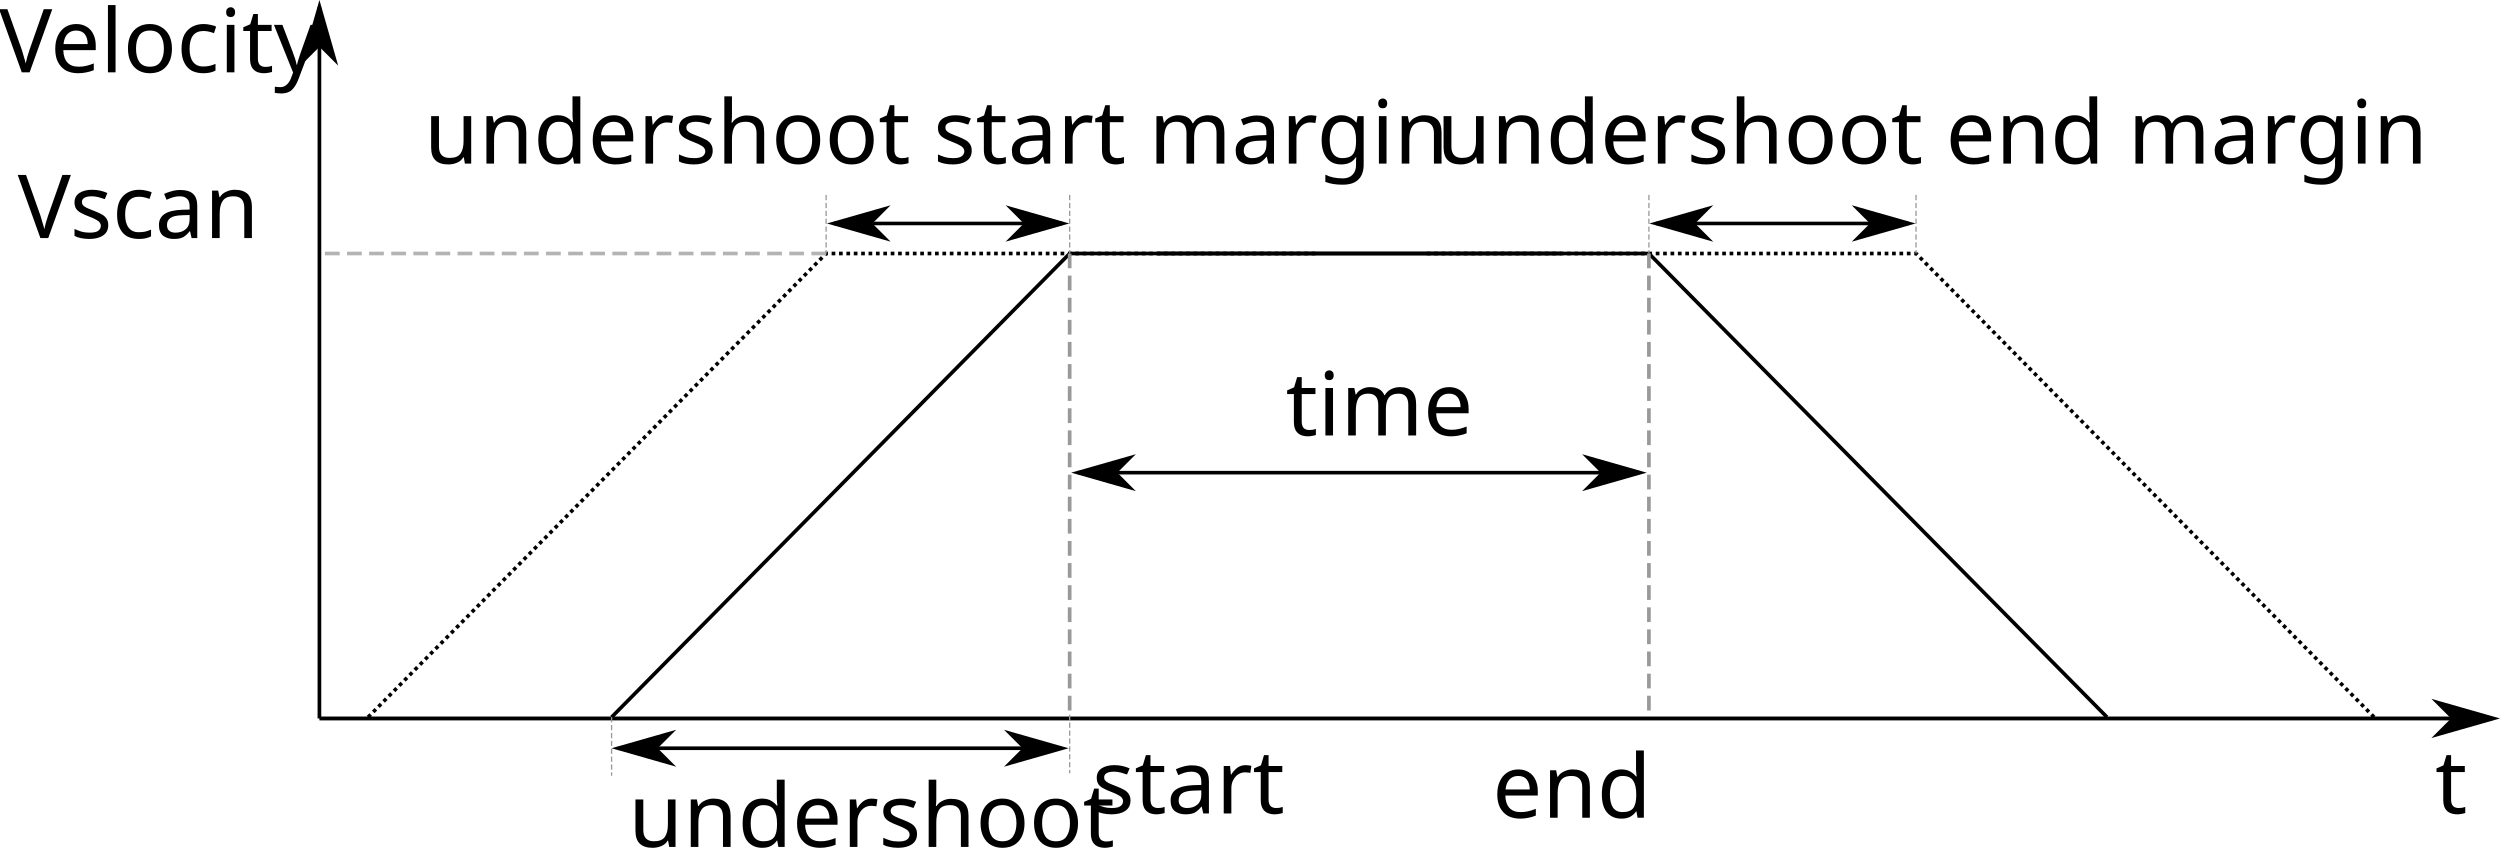
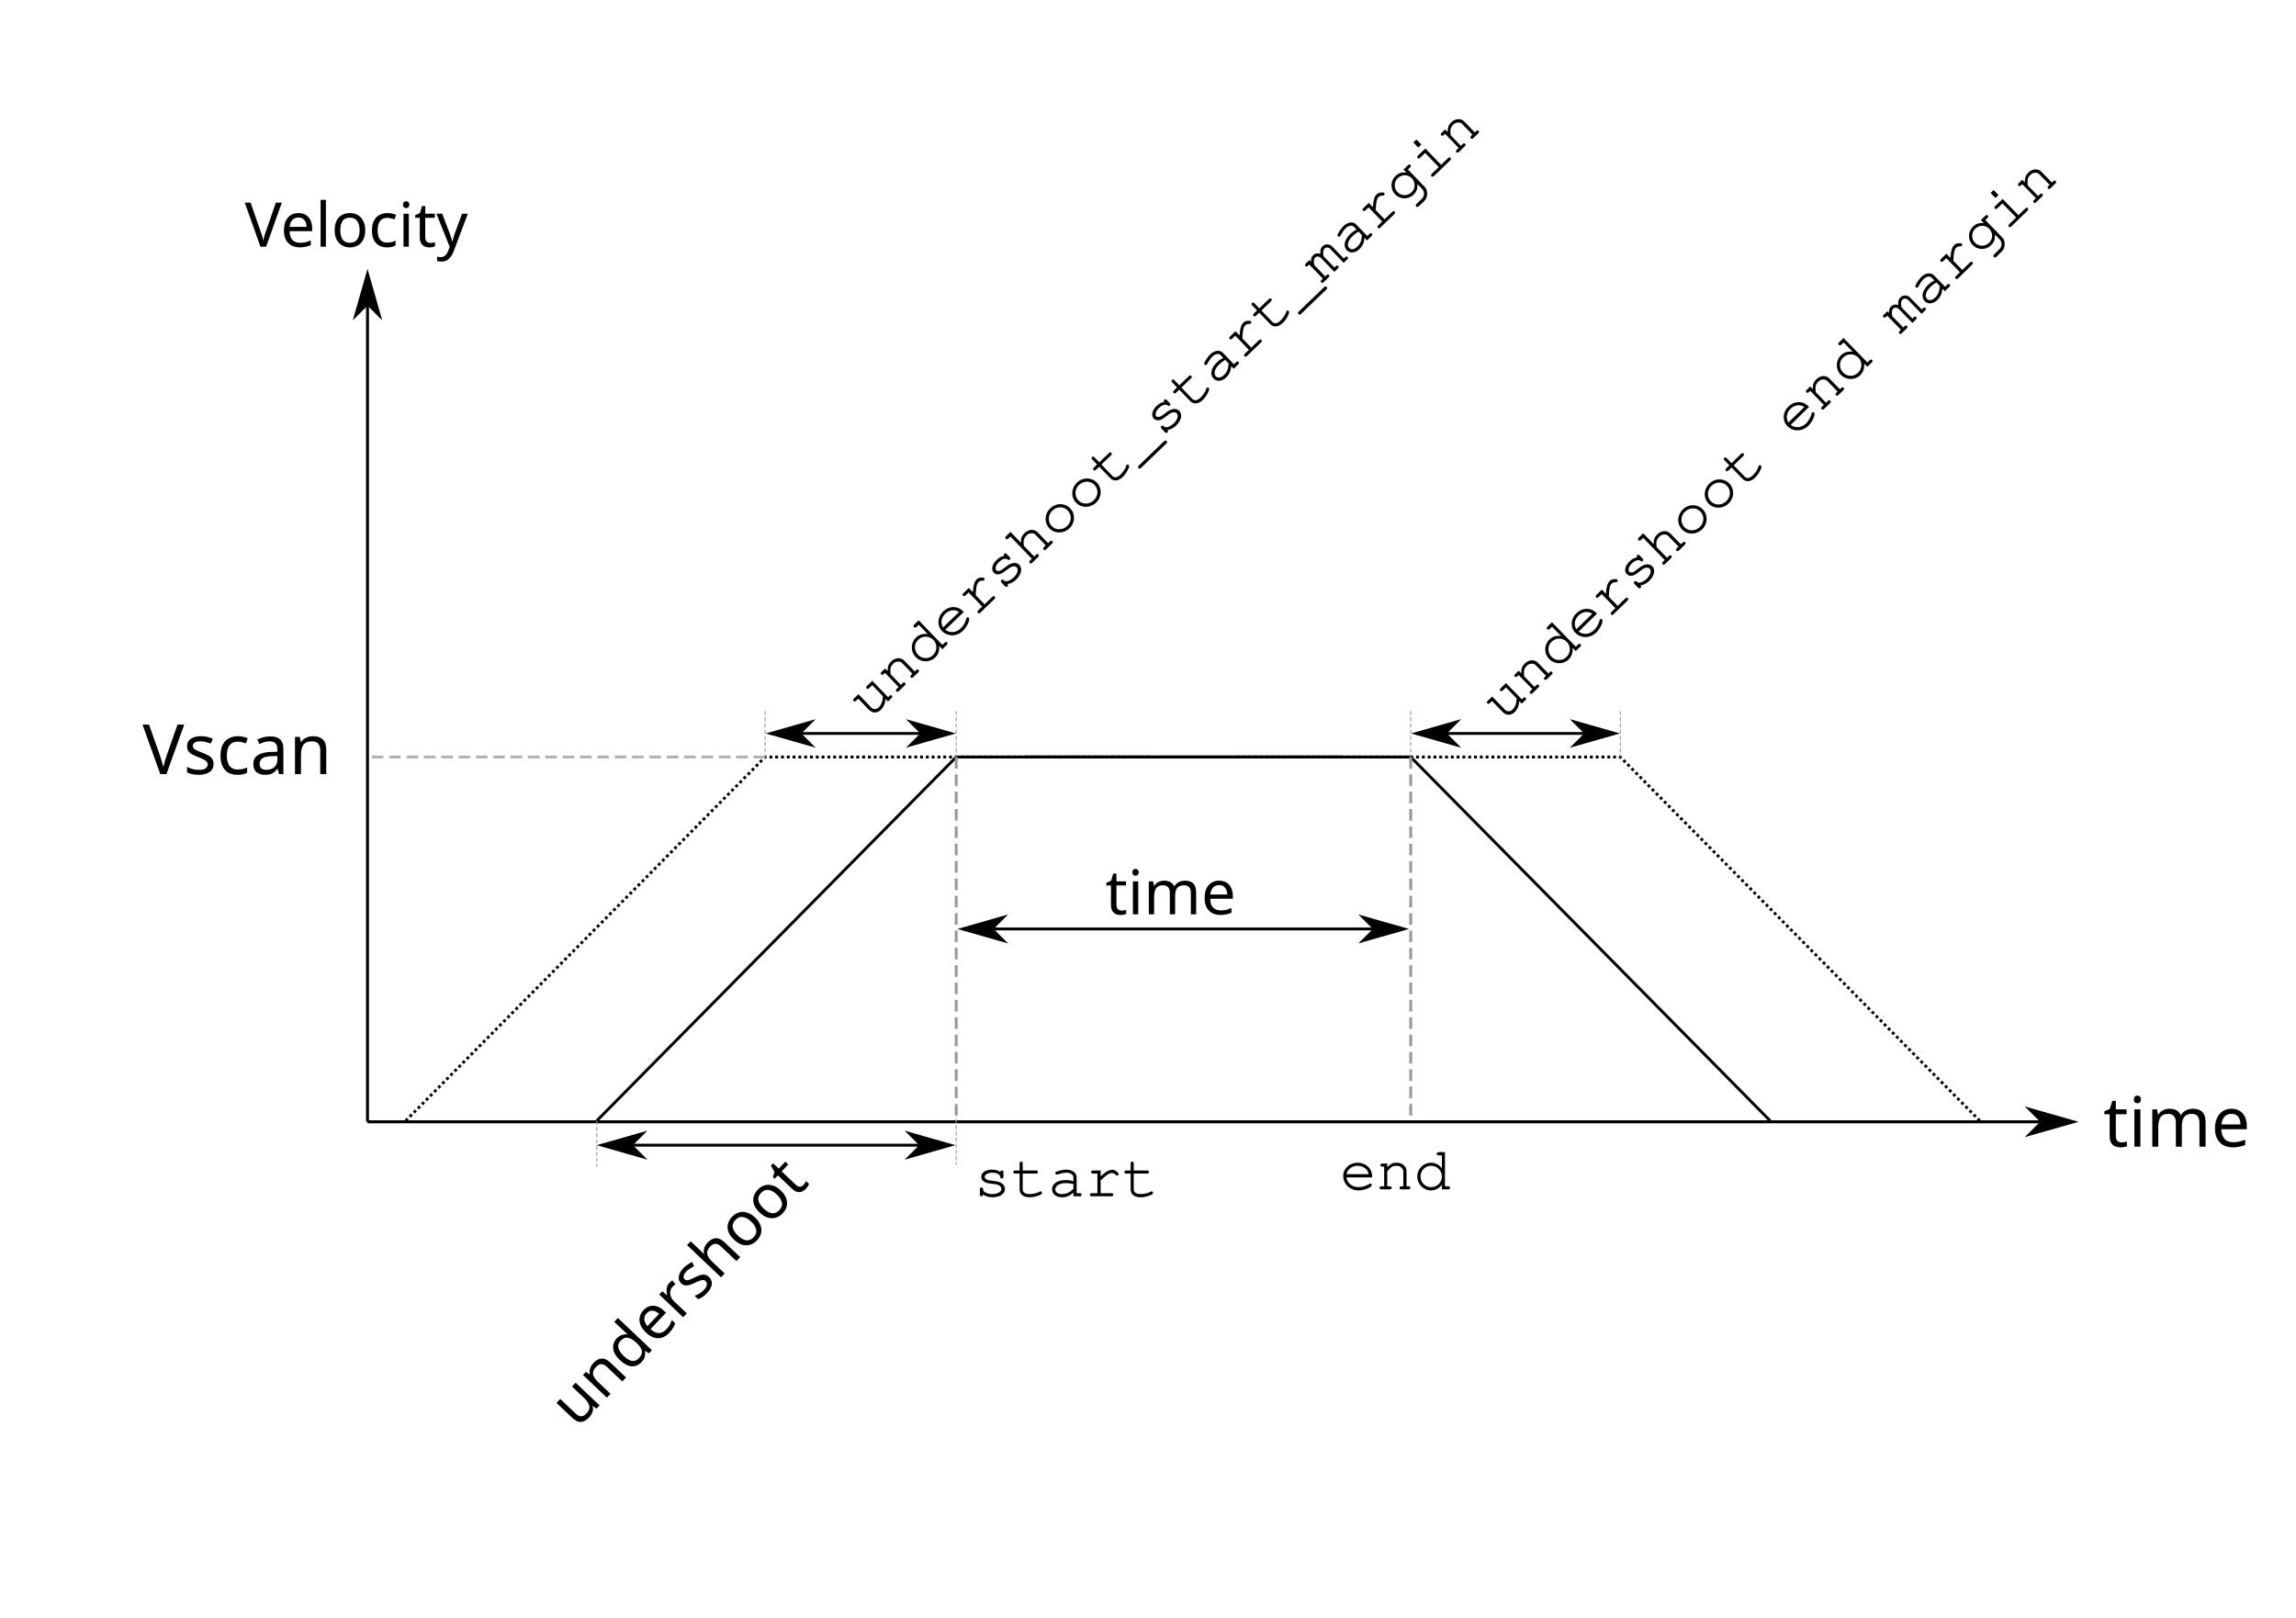
- <svg xmlns="http://www.w3.org/2000/svg" width="179.42mm" height="60.864mm" viewBox="0 0 179.42 60.864" version="1.1" id="svg8">
+ <svg xmlns="http://www.w3.org/2000/svg" width="210mm" height="148mm" viewBox="0 0 210 148" version="1.1" id="svg8">
  <defs id="defs2">
    <marker style="overflow:visible" id="marker4439" refX="0" refY="0" orient="auto">
      <path transform="matrix(-0.8,0,0,-0.8,-10,0)" style="fill:#000000;fill-opacity:1;fill-rule:evenodd;stroke:#000000;stroke-width:1pt;stroke-opacity:1" d="M 0,0 5,-5 -12.5,0 5,5 Z" id="path4437" />
    </marker>
    <marker style="overflow:visible" id="marker4351" refX="0" refY="0" orient="auto">
      <path transform="matrix(0.8,0,0,0.8,10,0)" style="fill:#000000;fill-opacity:1;fill-rule:evenodd;stroke:#000000;stroke-width:1pt;stroke-opacity:1" d="M 0,0 5,-5 -12.5,0 5,5 Z" id="path4349" />
    </marker>
    <marker orient="auto" refY="0" refX="0" id="marker3010" style="overflow:visible">
      <path id="path3008" d="M 0,0 5,-5 -12.5,0 5,5 Z" style="fill:#000000;fill-opacity:1;fill-rule:evenodd;stroke:#000000;stroke-width:1pt;stroke-opacity:1" transform="matrix(-0.8,0,0,-0.8,-10,0)" />
    </marker>
    <marker orient="auto" refY="0" refX="0" id="marker2934" style="overflow:visible">
      <path id="path2932" d="M 0,0 5,-5 -12.5,0 5,5 Z" style="fill:#000000;fill-opacity:1;fill-rule:evenodd;stroke:#000000;stroke-width:1pt;stroke-opacity:1" transform="matrix(0.8,0,0,0.8,10,0)" />
    </marker>
    <marker style="overflow:visible" id="marker2342" refX="0" refY="0" orient="auto">
      <path transform="matrix(-0.8,0,0,-0.8,-10,0)" style="fill:#000000;fill-opacity:1;fill-rule:evenodd;stroke:#000000;stroke-width:1pt;stroke-opacity:1" d="M 0,0 5,-5 -12.5,0 5,5 Z" id="path2340" />
    </marker>
    <marker style="overflow:visible" id="marker2278" refX="0" refY="0" orient="auto">
      <path transform="matrix(0.8,0,0,0.8,10,0)" style="fill:#000000;fill-opacity:1;fill-rule:evenodd;stroke:#000000;stroke-width:1pt;stroke-opacity:1" d="M 0,0 5,-5 -12.5,0 5,5 Z" id="path2276" />
    </marker>
    <marker orient="auto" refY="0" refX="0" id="marker2115" style="overflow:visible">
      <path id="path2113" d="M 0,0 5,-5 -12.5,0 5,5 Z" style="fill:#000000;fill-opacity:1;fill-rule:evenodd;stroke:#000000;stroke-width:1pt;stroke-opacity:1" transform="matrix(-0.8,0,0,-0.8,-10,0)" />
    </marker>
    <marker orient="auto" refY="0" refX="0" id="Arrow1Lstart" style="overflow:visible">
      <path id="path822" d="M 0,0 5,-5 -12.5,0 5,5 Z" style="fill:#000000;fill-opacity:1;fill-rule:evenodd;stroke:#000000;stroke-width:1pt;stroke-opacity:1" transform="matrix(0.8,0,0,0.8,10,0)" />
    </marker>
    <marker style="overflow:visible" id="marker1631" refX="0" refY="0" orient="auto">
      <path transform="matrix(-0.8,0,0,-0.8,-10,0)" style="fill:#000000;fill-opacity:1;fill-rule:evenodd;stroke:#000000;stroke-width:1pt;stroke-opacity:1" d="M 0,0 5,-5 -12.5,0 5,5 Z" id="path1629" />
    </marker>
    <marker orient="auto" refY="0" refX="0" id="Arrow1Lend" style="overflow:visible">
      <path id="path825" d="M 0,0 5,-5 -12.5,0 5,5 Z" style="fill:#000000;fill-opacity:1;fill-rule:evenodd;stroke:#000000;stroke-width:1pt;stroke-opacity:1" transform="matrix(-0.8,0,0,-0.8,-10,0)" />
    </marker>
    <marker orient="auto" refY="0" refX="0" id="Arrow1Lend-3" style="overflow:visible">
      <path id="path825-6" d="M 0,0 5,-5 -12.5,0 5,5 Z" style="fill:#000000;fill-opacity:1;fill-rule:evenodd;stroke:#000000;stroke-width:1pt;stroke-opacity:1" transform="matrix(-0.8,0,0,-0.8,-10,0)" />
    </marker>
  </defs>
-   <g id="layer1" transform="translate(-8.347367,-30.55317)">
-     <path style="fill:none;stroke:#000000;stroke-width:0.277;stroke-linecap:butt;stroke-linejoin:miter;stroke-miterlimit:4;stroke-dasharray:none;stroke-opacity:1;marker-end:url(#Arrow1Lend)" d="m 31.271,82.115 c 155.959,0 155.959,0 155.959,0" id="path12" />
-     <path style="fill:none;stroke:#000000;stroke-width:0.265px;stroke-linecap:butt;stroke-linejoin:miter;stroke-opacity:1;marker-end:url(#marker1631)" d="m 31.271,82.115 c 0,-51.048 0,-51.048 0,-51.048" id="path1621" />
-     <g id="g2002" transform="translate(0,1.473966)">
+   <g id="layer1" transform="translate(-8.347367,56.58329)">
+     <path style="fill:none;stroke:#000000;stroke-width:0.277;stroke-linecap:butt;stroke-linejoin:miter;stroke-miterlimit:4;stroke-dasharray:none;stroke-opacity:1;marker-end:url(#Arrow1Lend)" d="m 41.961,46.034 c 155.959,0 155.959,0 155.959,0" id="path12" />
+     <path style="fill:none;stroke:#000000;stroke-width:0.265px;stroke-linecap:butt;stroke-linejoin:miter;stroke-opacity:1;marker-end:url(#marker1631)" d="M 41.961,46.034 V -31.473" id="path1621" />
+     <g id="g2002" transform="translate(10.69078,-34.60742)">
      <path id="path1663" d="M 52.24,80.548 C 85.115,47.273 85.115,47.273 85.115,47.273 h 35.28" style="fill:none;stroke:#000000;stroke-width:0.265px;stroke-linecap:butt;stroke-linejoin:miter;stroke-opacity:1" />
      <path id="path1663-5" d="M 34.763,80.548 C 67.637,47.273 67.637,47.273 67.637,47.273 h 35.279" style="fill:none;stroke:#000000;stroke-width:0.265;stroke-linecap:butt;stroke-linejoin:miter;stroke-miterlimit:4;stroke-dasharray:0.265, 0.265;stroke-dashoffset:0;stroke-opacity:1" />
      <path id="path1663-3" d="M 159.561,80.548 C 126.686,47.273 126.686,47.273 126.686,47.273 H 91.407" style="fill:none;stroke:#000000;stroke-width:0.265px;stroke-linecap:butt;stroke-linejoin:miter;stroke-opacity:1" />
      <path id="path1663-5-5" d="M 178.731,80.548 C 145.857,47.273 145.857,47.273 145.857,47.273 h -35.28" style="fill:none;stroke:#000000;stroke-width:0.265;stroke-linecap:butt;stroke-linejoin:miter;stroke-miterlimit:4;stroke-dasharray:0.265, 0.265;stroke-dashoffset:0;stroke-opacity:1" />
    </g>
-     <path style="fill:#999999;stroke:#b3b3b3;stroke-width:0.265;stroke-linecap:butt;stroke-linejoin:miter;stroke-miterlimit:4;stroke-dasharray:1.058, 0.529;stroke-dashoffset:0;stroke-opacity:1" d="m 67.637,48.747 c -36.232,0 -36.232,0 -36.232,0" id="path2010" />
-     <text xml:space="preserve" style="font-style:normal;font-variant:normal;font-weight:normal;font-stretch:normal;font-size:6.35px;line-height:1.25;font-family:sans-serif;-inkscape-font-specification:'sans-serif, Normal';font-variant-ligatures:normal;font-variant-caps:normal;font-variant-numeric:normal;font-feature-settings:normal;text-align:start;letter-spacing:0px;word-spacing:0px;writing-mode:lr-tb;text-anchor:start;fill:#000000;fill-opacity:1;stroke:none;stroke-width:0.265" x="8.285" y="35.744" id="text2026">
-       <tspan id="tspan2024" x="8.285" y="35.744" style="stroke-width:0.265">Velocity</tspan>
+     <path style="fill:#999999;stroke:#b3b3b3;stroke-width:0.265;stroke-linecap:butt;stroke-linejoin:miter;stroke-miterlimit:4;stroke-dasharray:1.058, 0.529;stroke-dashoffset:0;stroke-opacity:1" d="m 78.327,12.666 c -36.232,0 -36.232,0 -36.232,0" id="path2010" />
+     <text xml:space="preserve" style="font-style:normal;font-variant:normal;font-weight:normal;font-stretch:normal;font-size:5.644px;line-height:1.25;font-family:sans-serif;-inkscape-font-specification:'sans-serif, Normal';font-variant-ligatures:normal;font-variant-caps:normal;font-variant-numeric:normal;font-feature-settings:normal;text-align:start;letter-spacing:0px;word-spacing:0px;writing-mode:lr-tb;text-anchor:start;fill:#000000;fill-opacity:1;stroke:none;stroke-width:0.265" x="30.736" y="-34.013" id="text2026">
+       <tspan id="tspan2024" x="30.736" y="-34.013" style="font-style:normal;font-variant:normal;font-weight:normal;font-stretch:normal;font-size:5.644px;font-family:sans-serif;-inkscape-font-specification:'sans-serif, Normal';font-variant-ligatures:normal;font-variant-caps:normal;font-variant-numeric:normal;font-feature-settings:normal;text-align:start;writing-mode:lr-tb;text-anchor:start;stroke-width:0.265">Velocity</tspan>
    </text>
-     <text xml:space="preserve" style="font-style:normal;font-variant:normal;font-weight:normal;font-stretch:normal;font-size:6.35px;line-height:1.25;font-family:sans-serif;-inkscape-font-specification:'sans-serif, Normal';font-variant-ligatures:normal;font-variant-caps:normal;font-variant-numeric:normal;font-feature-settings:normal;text-align:start;letter-spacing:0px;word-spacing:0px;writing-mode:lr-tb;text-anchor:start;fill:#000000;fill-opacity:1;stroke:none;stroke-width:0.265" x="9.622" y="47.638" id="text2030">
-       <tspan id="tspan2028" x="9.622" y="47.638" style="stroke-width:0.265">Vscan</tspan>
+     <text xml:space="preserve" style="font-style:normal;font-variant:normal;font-weight:normal;font-stretch:normal;font-size:6.35px;line-height:1.25;font-family:sans-serif;-inkscape-font-specification:'sans-serif, Normal';font-variant-ligatures:normal;font-variant-caps:normal;font-variant-numeric:normal;font-feature-settings:normal;text-align:start;letter-spacing:0px;word-spacing:0px;writing-mode:lr-tb;text-anchor:start;fill:#000000;fill-opacity:1;stroke:none;stroke-width:0.265" x="21.382" y="14.229" id="text2030">
+       <tspan id="tspan2028" x="21.382" y="14.229" style="stroke-width:0.265">Vscan</tspan>
    </text>
-     <text xml:space="preserve" style="font-style:normal;font-variant:normal;font-weight:normal;font-stretch:normal;font-size:6.35px;line-height:1.25;font-family:sans-serif;-inkscape-font-specification:'sans-serif, Normal';font-variant-ligatures:normal;font-variant-caps:normal;font-variant-numeric:normal;font-feature-settings:normal;text-align:start;letter-spacing:0px;word-spacing:0px;writing-mode:lr-tb;text-anchor:start;fill:#000000;fill-opacity:1;stroke:none;stroke-width:0.265" x="183.117" y="88.931" id="text2034">
-       <tspan id="tspan2032" x="183.117" y="88.931" style="stroke-width:0.265">t</tspan>
+     <text xml:space="preserve" style="font-style:normal;font-variant:normal;font-weight:normal;font-stretch:normal;font-size:6.35px;line-height:1.25;font-family:sans-serif;-inkscape-font-specification:'sans-serif, Normal';font-variant-ligatures:normal;font-variant-caps:normal;font-variant-numeric:normal;font-feature-settings:normal;text-align:start;letter-spacing:0px;word-spacing:0px;writing-mode:lr-tb;text-anchor:start;fill:#000000;fill-opacity:1;stroke:none;stroke-width:0.265" x="200.726" y="48.306" id="text2034">
+       <tspan id="tspan2032" x="200.726" y="48.306" style="stroke-width:0.265">time</tspan>
    </text>
-     <path style="fill:none;stroke:#999999;stroke-width:0.265;stroke-linecap:butt;stroke-linejoin:miter;stroke-miterlimit:4;stroke-dasharray:1.058, 0.529;stroke-dashoffset:0;stroke-opacity:1" d="m 85.115,48.747 c 0,33.101 0,33.101 0,33.101" id="path2036" />
-     <path style="fill:none;stroke:#999999;stroke-width:0.265;stroke-linecap:butt;stroke-linejoin:miter;stroke-miterlimit:4;stroke-dasharray:1.058, 0.529;stroke-dashoffset:0;stroke-opacity:1" d="m 126.686,48.747 c 0,33.101 0,33.101 0,33.101" id="path2036-6" />
-     <text xml:space="preserve" style="font-style:normal;font-variant:normal;font-weight:normal;font-stretch:normal;font-size:6.35px;line-height:1.25;font-family:sans-serif;-inkscape-font-specification:'sans-serif, Normal';font-variant-ligatures:normal;font-variant-caps:normal;font-variant-numeric:normal;font-feature-settings:normal;text-align:start;letter-spacing:0px;word-spacing:0px;writing-mode:lr-tb;text-anchor:start;fill:#000000;fill-opacity:1;stroke:none;stroke-width:0.265" x="86.729" y="88.931" id="text2055">
-       <tspan id="tspan2053" x="86.729" y="88.931" style="stroke-width:0.265">start</tspan>
+     <path style="fill:none;stroke:#999999;stroke-width:0.265;stroke-linecap:butt;stroke-linejoin:miter;stroke-miterlimit:4;stroke-dasharray:1.058, 0.529;stroke-dashoffset:0;stroke-opacity:1" d="m 95.805,12.666 c 0,33.101 0,33.101 0,33.101" id="path2036" />
+     <path style="fill:none;stroke:#999999;stroke-width:0.265;stroke-linecap:butt;stroke-linejoin:miter;stroke-miterlimit:4;stroke-dasharray:1.058, 0.529;stroke-dashoffset:0;stroke-opacity:1" d="m 137.377,12.666 c 0,33.101 0,33.101 0,33.101" id="path2036-6" />
+     <text xml:space="preserve" style="font-style:normal;font-variant:normal;font-weight:normal;font-stretch:normal;font-size:5.644px;line-height:1.25;font-family:Courier;-inkscape-font-specification:'Courier, Normal';font-variant-ligatures:normal;font-variant-caps:normal;font-variant-numeric:normal;font-feature-settings:normal;text-align:start;letter-spacing:0px;word-spacing:0px;writing-mode:lr-tb;text-anchor:start;fill:#000000;fill-opacity:1;stroke:none;stroke-width:0.265" x="97.42" y="52.849" id="text2055">
+       <tspan id="tspan2053" x="97.42" y="52.849" style="font-style:normal;font-variant:normal;font-weight:normal;font-stretch:normal;font-size:5.644px;font-family:Courier;-inkscape-font-specification:'Courier, Normal';font-variant-ligatures:normal;font-variant-caps:normal;font-variant-numeric:normal;font-feature-settings:normal;text-align:start;writing-mode:lr-tb;text-anchor:start;stroke-width:0.265">start</tspan>
    </text>
-     <text xml:space="preserve" style="font-style:normal;font-variant:normal;font-weight:normal;font-stretch:normal;font-size:6.35px;line-height:1.25;font-family:sans-serif;-inkscape-font-specification:'sans-serif, Normal';font-variant-ligatures:normal;font-variant-caps:normal;font-variant-numeric:normal;font-feature-settings:normal;text-align:start;letter-spacing:0px;word-spacing:0px;writing-mode:lr-tb;text-anchor:start;fill:#000000;fill-opacity:1;stroke:none;stroke-width:0.265" x="115.46" y="89.241" id="text2059">
-       <tspan id="tspan2057" x="115.46" y="89.241" style="stroke-width:0.265">end</tspan>
+     <text xml:space="preserve" style="font-style:normal;font-variant:normal;font-weight:normal;font-stretch:normal;font-size:5.644px;line-height:1.25;font-family:Courier;-inkscape-font-specification:'Courier, Normal';font-variant-ligatures:normal;font-variant-caps:normal;font-variant-numeric:normal;font-feature-settings:normal;text-align:start;letter-spacing:0px;word-spacing:0px;writing-mode:lr-tb;text-anchor:start;fill:#000000;fill-opacity:1;stroke:none;stroke-width:0.265" x="130.876" y="52.214" id="text2059">
+       <tspan id="tspan2057" x="130.876" y="52.214" style="font-style:normal;font-variant:normal;font-weight:normal;font-stretch:normal;font-size:5.644px;font-family:Courier;-inkscape-font-specification:'Courier, Normal';font-variant-ligatures:normal;font-variant-caps:normal;font-variant-numeric:normal;font-feature-settings:normal;text-align:start;writing-mode:lr-tb;text-anchor:start;stroke-width:0.265">end</tspan>
    </text>
-     <path style="fill:none;stroke:#000000;stroke-width:0.261px;stroke-linecap:butt;stroke-linejoin:miter;stroke-opacity:1;marker-start:url(#Arrow1Lstart);marker-end:url(#marker2115)" d="m 85.732,64.476 c 40.293,0 40.293,0 40.293,0" id="path2061" />
-     <text xml:space="preserve" style="font-style:normal;font-variant:normal;font-weight:normal;font-stretch:normal;font-size:6.35px;line-height:1.25;font-family:sans-serif;-inkscape-font-specification:'sans-serif, Normal';font-variant-ligatures:normal;font-variant-caps:normal;font-variant-numeric:normal;font-feature-settings:normal;text-align:start;letter-spacing:0px;word-spacing:0px;writing-mode:lr-tb;text-anchor:start;fill:#000000;fill-opacity:1;stroke:none;stroke-width:0.265" x="100.627" y="61.803" id="text2167">
-       <tspan id="tspan2165" x="100.627" y="61.803" style="stroke-width:0.265">time</tspan>
+     <path style="fill:none;stroke:#000000;stroke-width:0.261px;stroke-linecap:butt;stroke-linejoin:miter;stroke-opacity:1;marker-start:url(#Arrow1Lstart);marker-end:url(#marker2115)" d="m 96.423,28.394 c 40.293,0 40.293,0 40.293,0" id="path2061" />
+     <text xml:space="preserve" style="font-style:normal;font-variant:normal;font-weight:normal;font-stretch:normal;font-size:5.644px;line-height:1.25;font-family:sans-serif;-inkscape-font-specification:'sans-serif, Normal';font-variant-ligatures:normal;font-variant-caps:normal;font-variant-numeric:normal;font-feature-settings:normal;text-align:start;letter-spacing:0px;word-spacing:0px;writing-mode:lr-tb;text-anchor:start;fill:#000000;fill-opacity:1;stroke:none;stroke-width:0.265" x="109.447" y="27.058" id="text2167">
+       <tspan id="tspan2165" x="109.447" y="27.058" style="font-style:normal;font-variant:normal;font-weight:normal;font-stretch:normal;font-size:5.644px;font-family:sans-serif;-inkscape-font-specification:'sans-serif, Normal';font-variant-ligatures:normal;font-variant-caps:normal;font-variant-numeric:normal;font-feature-settings:normal;text-align:start;writing-mode:lr-tb;text-anchor:start;stroke-width:0.265">time</tspan>
    </text>
-     <path style="fill:none;stroke:#999999;stroke-width:0.094;stroke-linecap:butt;stroke-linejoin:miter;stroke-miterlimit:4;stroke-dasharray:0.377, 0.189;stroke-dashoffset:0;stroke-opacity:1" d="m 67.637,44.545 c 0,4.202 0,4.202 0,4.202" id="path2036-2" />
-     <path style="fill:none;stroke:#999999;stroke-width:0.094;stroke-linecap:butt;stroke-linejoin:miter;stroke-miterlimit:4;stroke-dasharray:0.377, 0.189;stroke-dashoffset:0;stroke-opacity:1" d="m 85.115,44.545 c 0,4.202 0,4.202 0,4.202" id="path2036-2-6" />
-     <path style="fill:none;stroke:#999999;stroke-width:0.094;stroke-linecap:butt;stroke-linejoin:miter;stroke-miterlimit:4;stroke-dasharray:0.377, 0.189;stroke-dashoffset:0;stroke-opacity:1" d="m 126.686,44.545 c 0,4.202 0,4.202 0,4.202" id="path2036-2-6-2" />
-     <path style="fill:none;stroke:#999999;stroke-width:0.094;stroke-linecap:butt;stroke-linejoin:miter;stroke-miterlimit:4;stroke-dasharray:0.377, 0.189;stroke-dashoffset:0;stroke-opacity:1" d="m 145.857,44.545 c 0,4.202 0,4.202 0,4.202" id="path2036-2-6-2-8" />
-     <path style="fill:none;stroke:#000000;stroke-width:0.257px;stroke-linecap:butt;stroke-linejoin:miter;stroke-opacity:1;marker-start:url(#marker2278);marker-end:url(#marker2342)" d="m 68.194,46.591 c 16.394,0 16.394,0 16.394,0" id="path2268" />
-     <text xml:space="preserve" style="font-style:normal;font-variant:normal;font-weight:normal;font-stretch:normal;font-size:6.35px;line-height:1.25;font-family:sans-serif;-inkscape-font-specification:'sans-serif, Normal';font-variant-ligatures:normal;font-variant-caps:normal;font-variant-numeric:normal;font-feature-settings:normal;text-align:start;letter-spacing:0px;word-spacing:0px;writing-mode:lr-tb;text-anchor:start;fill:#000000;fill-opacity:1;stroke:none;stroke-width:0.265" x="38.79" y="42.291" id="text2706">
-       <tspan id="tspan2704" x="38.79" y="42.291" style="stroke-width:0.265">undershoot start margin</tspan>
+     <path style="fill:none;stroke:#999999;stroke-width:0.094;stroke-linecap:butt;stroke-linejoin:miter;stroke-miterlimit:4;stroke-dasharray:0.377, 0.189;stroke-dashoffset:0;stroke-opacity:1" d="m 78.327,8.464 c 0,4.202 0,4.202 0,4.202" id="path2036-2" />
+     <path style="fill:none;stroke:#999999;stroke-width:0.094;stroke-linecap:butt;stroke-linejoin:miter;stroke-miterlimit:4;stroke-dasharray:0.377, 0.189;stroke-dashoffset:0;stroke-opacity:1" d="m 95.805,8.464 c 0,4.202 0,4.202 0,4.202" id="path2036-2-6" />
+     <path style="fill:none;stroke:#999999;stroke-width:0.094;stroke-linecap:butt;stroke-linejoin:miter;stroke-miterlimit:4;stroke-dasharray:0.377, 0.189;stroke-dashoffset:0;stroke-opacity:1" d="m 137.377,8.464 c 0,4.202 0,4.202 0,4.202" id="path2036-2-6-2" />
+     <path style="fill:none;stroke:#999999;stroke-width:0.094;stroke-linecap:butt;stroke-linejoin:miter;stroke-miterlimit:4;stroke-dasharray:0.377, 0.189;stroke-dashoffset:0;stroke-opacity:1" d="m 156.548,8.464 c 0,4.202 0,4.202 0,4.202" id="path2036-2-6-2-8" />
+     <path style="fill:none;stroke:#000000;stroke-width:0.257px;stroke-linecap:butt;stroke-linejoin:miter;stroke-opacity:1;marker-start:url(#marker2278);marker-end:url(#marker2342)" d="m 78.885,10.509 c 16.394,0 16.394,0 16.394,0" id="path2268" />
+     <text xml:space="preserve" style="font-style:normal;font-variant:normal;font-weight:normal;font-stretch:normal;font-size:5.644px;line-height:1.25;font-family:Courier;-inkscape-font-specification:'Courier, Normal';font-variant-ligatures:normal;font-variant-caps:normal;font-variant-numeric:normal;font-feature-settings:normal;text-align:start;letter-spacing:0px;word-spacing:0px;writing-mode:lr-tb;text-anchor:start;fill:#000000;fill-opacity:1;stroke:none;stroke-width:0.265" x="56.808" y="67.585" id="text2706" transform="rotate(-43.91196)">
+       <tspan id="tspan2704" x="56.808" y="67.585" style="font-style:normal;font-variant:normal;font-weight:normal;font-stretch:normal;font-size:5.644px;font-family:Courier;-inkscape-font-specification:'Courier, Normal';font-variant-ligatures:normal;font-variant-caps:normal;font-variant-numeric:normal;font-feature-settings:normal;text-align:start;writing-mode:lr-tb;text-anchor:start;stroke-width:0.265">undershoot_start_margin</tspan>
    </text>
-     <path style="fill:none;stroke:#000000;stroke-width:0.258px;stroke-linecap:butt;stroke-linejoin:miter;stroke-opacity:1;marker-start:url(#marker2934);marker-end:url(#marker3010)" d="m 127.221,46.591 c 18.04,0 18.103,0 18.103,0" id="path2924" />
-     <text xml:space="preserve" style="font-style:normal;font-variant:normal;font-weight:normal;font-stretch:normal;font-size:6.35px;line-height:1.25;font-family:sans-serif;-inkscape-font-specification:'sans-serif, Normal';font-variant-ligatures:normal;font-variant-caps:normal;font-variant-numeric:normal;font-feature-settings:normal;text-align:start;letter-spacing:0px;word-spacing:0px;writing-mode:lr-tb;text-anchor:start;fill:#000000;fill-opacity:1;stroke:none;stroke-width:0.265" x="111.451" y="42.291" id="text3494">
-       <tspan id="tspan3492" x="111.451" y="42.291" style="stroke-width:0.265">undershoot end margin</tspan>
+     <path style="fill:none;stroke:#000000;stroke-width:0.258px;stroke-linecap:butt;stroke-linejoin:miter;stroke-opacity:1;marker-start:url(#marker2934);marker-end:url(#marker3010)" d="m 137.912,10.509 c 18.04,0 18.103,0 18.103,0" id="path2924" />
+     <text xml:space="preserve" style="font-style:normal;font-variant:normal;font-weight:normal;font-stretch:normal;font-size:5.644px;line-height:1.25;font-family:Courier;-inkscape-font-specification:'Courier, Normal';font-variant-ligatures:normal;font-variant-caps:normal;font-variant-numeric:normal;font-feature-settings:normal;text-align:start;letter-spacing:0px;word-spacing:0px;writing-mode:lr-tb;text-anchor:start;fill:#000000;fill-opacity:1;stroke:none;stroke-width:0.265" x="97.748" y="108.573" id="text3494" transform="rotate(-44.27524)">
+       <tspan id="tspan3492" x="97.748" y="108.573" style="font-style:normal;font-variant:normal;font-weight:normal;font-stretch:normal;font-size:5.644px;font-family:Courier;-inkscape-font-specification:'Courier, Normal';font-variant-ligatures:normal;font-variant-caps:normal;font-variant-numeric:normal;font-feature-settings:normal;text-align:start;writing-mode:lr-tb;text-anchor:start;stroke-width:0.265">undershoot end margin</tspan>
    </text>
-     <path style="fill:none;stroke:#999999;stroke-width:0.094;stroke-linecap:butt;stroke-linejoin:miter;stroke-miterlimit:4;stroke-dasharray:0.377, 0.189;stroke-dashoffset:0;stroke-opacity:1" d="m 52.24,82.022 c 0,4.202 0,4.202 0,4.202" id="path2036-2-0" />
-     <path style="fill:none;stroke:#999999;stroke-width:0.094;stroke-linecap:butt;stroke-linejoin:miter;stroke-miterlimit:4;stroke-dasharray:0.377, 0.189;stroke-dashoffset:0;stroke-opacity:1" d="m 85.115,81.848 c 0,4.202 0,4.202 0,4.202" id="path2036-2-6-6" />
-     <path style="fill:none;stroke:#000000;stroke-width:0.261px;stroke-linecap:butt;stroke-linejoin:miter;stroke-opacity:1;marker-start:url(#marker4351);marker-end:url(#marker4439)" d="m 52.741,84.253 c 31.792,0 31.792,0 31.792,0" id="path4341" />
-     <text xml:space="preserve" style="font-style:normal;font-variant:normal;font-weight:normal;font-stretch:normal;font-size:6.35px;line-height:1.25;font-family:sans-serif;-inkscape-font-specification:'sans-serif, Normal';font-variant-ligatures:normal;font-variant-caps:normal;font-variant-numeric:normal;font-feature-settings:normal;text-align:start;letter-spacing:0px;word-spacing:0px;writing-mode:lr-tb;text-anchor:start;fill:#000000;fill-opacity:1;stroke:none;stroke-width:0.265" x="53.454" y="91.336" id="text4707">
-       <tspan id="tspan4705" x="53.454" y="91.336" style="stroke-width:0.265">undershoot</tspan>
+     <path style="fill:none;stroke:#999999;stroke-width:0.094;stroke-linecap:butt;stroke-linejoin:miter;stroke-miterlimit:4;stroke-dasharray:0.377, 0.189;stroke-dashoffset:0;stroke-opacity:1" d="m 62.931,45.941 c 0,4.202 0,4.202 0,4.202" id="path2036-2-0" />
+     <path style="fill:none;stroke:#999999;stroke-width:0.094;stroke-linecap:butt;stroke-linejoin:miter;stroke-miterlimit:4;stroke-dasharray:0.377, 0.189;stroke-dashoffset:0;stroke-opacity:1" d="m 95.805,45.767 c 0,4.202 0,4.202 0,4.202" id="path2036-2-6-6" />
+     <path style="fill:none;stroke:#000000;stroke-width:0.261px;stroke-linecap:butt;stroke-linejoin:miter;stroke-opacity:1;marker-start:url(#marker4351);marker-end:url(#marker4439)" d="m 63.431,48.172 c 31.792,0 31.792,0 31.792,0" id="path4341" />
+     <text xml:space="preserve" style="font-style:normal;font-variant:normal;font-weight:normal;font-stretch:normal;font-size:5.644px;line-height:1.25;font-family:sans-serif;-inkscape-font-specification:'sans-serif, Normal';font-variant-ligatures:normal;font-variant-caps:normal;font-variant-numeric:normal;font-feature-settings:normal;text-align:start;letter-spacing:0px;word-spacing:0px;writing-mode:lr-tb;text-anchor:start;fill:#000000;fill-opacity:1;stroke:none;stroke-width:0.265" x="-11.752" y="95.377" id="text4707" transform="rotate(-46.52325)">
+       <tspan id="tspan4705" x="-11.752" y="95.377" style="font-style:normal;font-variant:normal;font-weight:normal;font-stretch:normal;font-size:5.644px;font-family:sans-serif;-inkscape-font-specification:'sans-serif, Normal';font-variant-ligatures:normal;font-variant-caps:normal;font-variant-numeric:normal;font-feature-settings:normal;text-align:start;writing-mode:lr-tb;text-anchor:start;stroke-width:0.265">undershoot</tspan>
    </text>
  </g>
</svg>
